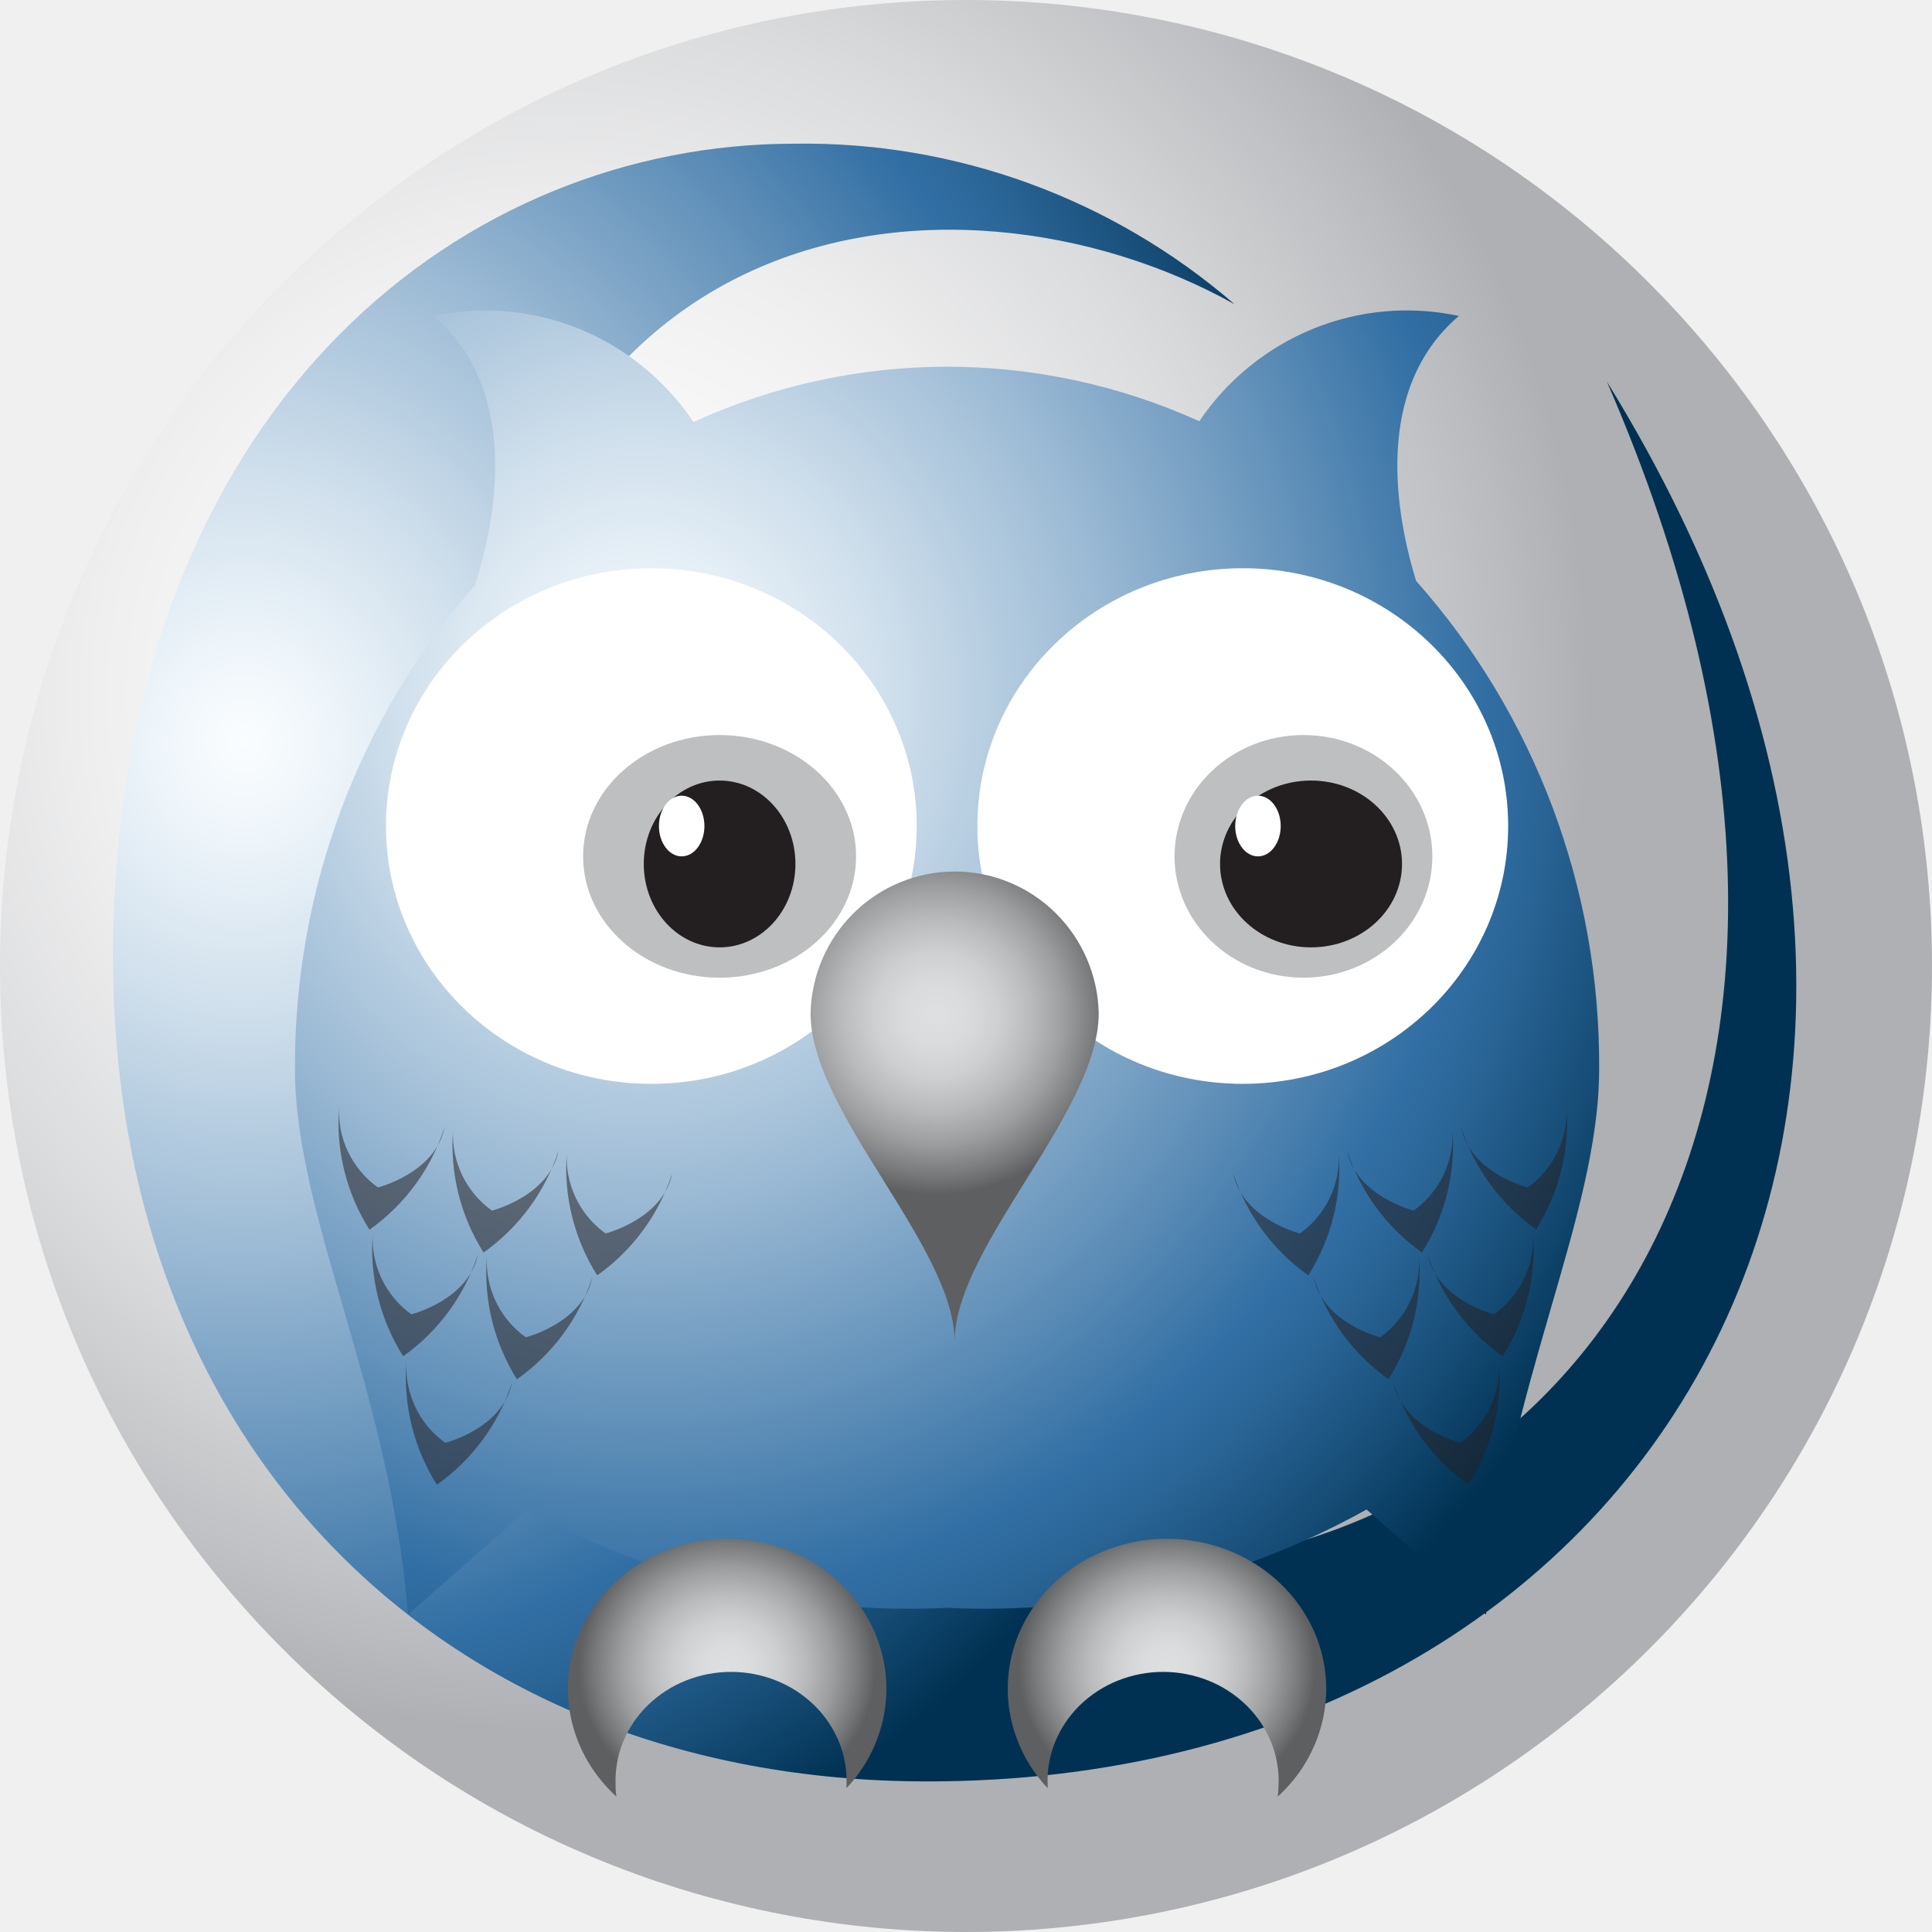
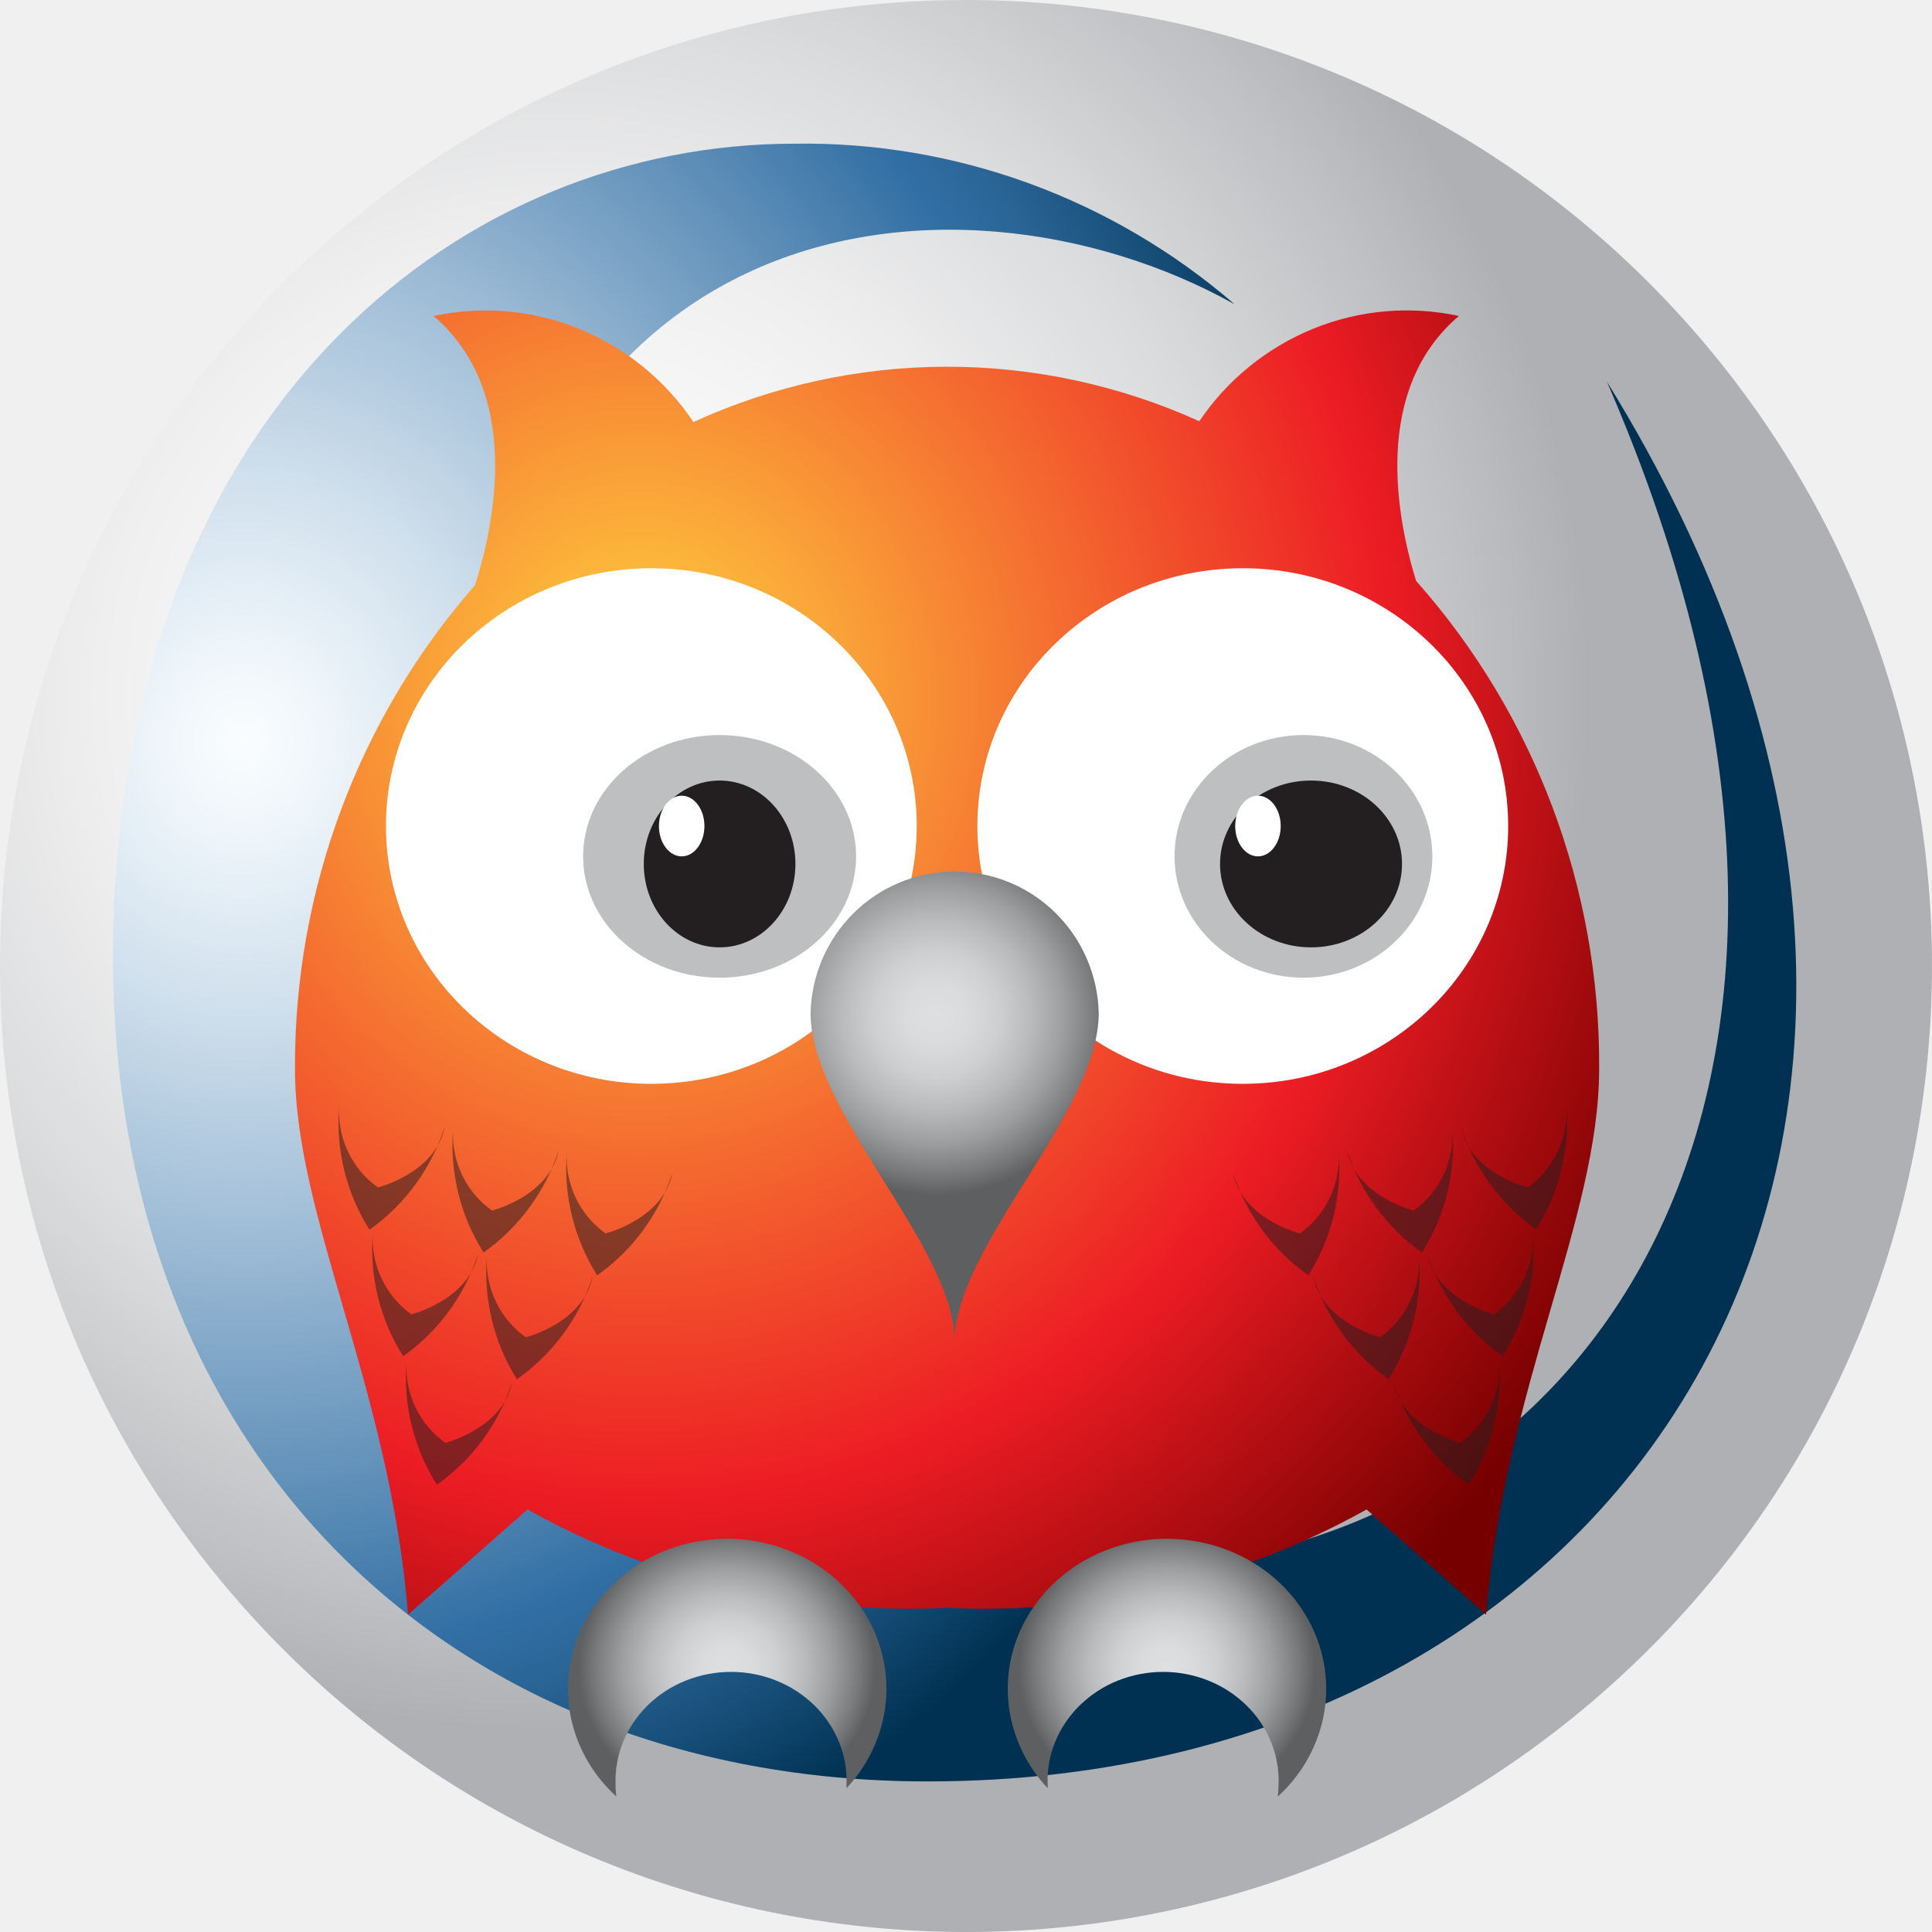
- <svg xmlns="http://www.w3.org/2000/svg" viewBox="0 0 128 128" style="color-scheme:only light">
+ <svg xmlns="http://www.w3.org/2000/svg" viewBox="0 0 128 128">
  <path fill="url(#prolog-SVG5HZElb3m)" d="M107.044 111.363c26.157-23.773 28.09-64.249 4.318-90.406s-64.248-28.092-90.405-4.32c-26.158 23.773-28.092 64.249-4.32 90.407c23.772 26.157 64.249 28.09 90.407 4.319" />
  <path fill="url(#prolog-SVG5KMsfnCy)" d="M81.797 20.16C73.671 13.137 63.298 9.354 52.62 9.52c-21.878 0-43.38 16.968-45.036 49.997c-1.795 35.481 21.323 58.507 53.866 58.507c48.178 0 74.836-44.489 45.008-92.742c20.967 48.218-2.365 78.6-32.48 78.6c-24.424 0-43.137-16.608-43.137-47.058c-.018-43.942 32.485-46.99 50.956-36.664" />
  <path fill="url(#prolog-SVGmZzfibIB)" d="M93.818 38.484c-1.311-4.274-2.886-12.675 2.837-17.55a16.44 16.44 0 0 0-9.64.84a16.74 16.74 0 0 0-7.56 6.134a40.5 40.5 0 0 0-16.761-3.612a40.5 40.5 0 0 0-16.752 3.663a16.74 16.74 0 0 0-7.558-6.168a16.44 16.44 0 0 0-9.659-.856c5.858 5.001 4.071 13.662 2.747 17.835c-7.732 8.816-11.981 20.226-11.929 32.035c0 9.884 6.265 21.119 7.495 36.167l7.91-6.965a51.86 51.86 0 0 0 27.796 6.515a51.86 51.86 0 0 0 27.794-6.515l7.915 6.965c1.253-15.048 7.495-26.283 7.495-36.167c.07-11.934-4.257-23.464-12.13-32.322z" />
  <path fill="url(#prolog-SVGxcugBe5r)" d="M40.783 118.232a6.8 6.8 0 0 1 .503-2.836a7.2 7.2 0 0 1 1.64-2.426a7.7 7.7 0 0 1 2.516-1.63a8.1 8.1 0 0 1 2.992-.573c1.028 0 2.044.195 2.99.574a7.7 7.7 0 0 1 2.517 1.63a7.2 7.2 0 0 1 1.64 2.425a6.8 6.8 0 0 1 .502 2.836v.236a9.7 9.7 0 0 0 2.54-5.191a9.43 9.43 0 0 0-.915-5.65c-.886-1.759-2.3-3.234-4.067-4.242a11.06 11.06 0 0 0-5.875-1.428c-2.064.075-4.06.72-5.738 1.855s-2.967 2.71-3.705 4.528a9.4 9.4 0 0 0-.445 5.7c.447 1.9 1.477 3.636 2.962 4.989a5 5 0 0 1-.056-.797z" />
  <path fill="url(#prolog-SVGvc3DnbiV)" d="M84.709 118.232a6.8 6.8 0 0 0-.504-2.836a7.2 7.2 0 0 0-1.64-2.426a7.7 7.7 0 0 0-2.515-1.63a8.1 8.1 0 0 0-2.992-.573a8.1 8.1 0 0 0-2.991.574a7.7 7.7 0 0 0-2.516 1.63a7.2 7.2 0 0 0-1.64 2.425a6.8 6.8 0 0 0-.502 2.836v.236a9.7 9.7 0 0 1-2.54-5.191a9.43 9.43 0 0 1 .915-5.65c.886-1.759 2.3-3.234 4.067-4.242a11.06 11.06 0 0 1 5.875-1.428c2.064.075 4.06.72 5.738 1.855s2.967 2.71 3.704 4.528a9.4 9.4 0 0 1 .446 5.7a9.8 9.8 0 0 1-2.962 4.989a7 7 0 0 0 .056-.797z" />
  <path fill="#231f20" d="M29.454 74.684c-.6 3.033-4.415 3.988-4.415 3.988a6.18 6.18 0 0 1-2.574-5.353a13.3 13.3 0 0 0 2.014 8.154a13.3 13.3 0 0 0 4.974-6.79zm7.557 1.532c-.6 3.033-4.419 3.989-4.419 3.989a6.18 6.18 0 0 1-2.574-5.375a13.3 13.3 0 0 0 2.02 8.152a13.3 13.3 0 0 0 4.973-6.766m-5.344 6.875c-.6 3.032-4.415 3.988-4.415 3.988a6.18 6.18 0 0 1-2.555-5.375a13.3 13.3 0 0 0 2.015 8.153a13.3 13.3 0 0 0 4.955-6.766m7.58 1.518c-.6 3.034-4.414 3.99-4.414 3.99a6.18 6.18 0 0 1-2.573-5.376a13.3 13.3 0 0 0 1.986 8.158a13.3 13.3 0 0 0 5.002-6.772zm-5.327 6.993c-.6 3.034-4.42 3.989-4.42 3.989a6.18 6.18 0 0 1-2.57-5.375a13.3 13.3 0 0 0 2.015 8.153a13.3 13.3 0 0 0 4.975-6.766zM44.54 77.73c-.6 3.033-4.42 3.989-4.42 3.989a6.18 6.18 0 0 1-2.568-5.375a13.32 13.32 0 0 0 2.013 8.152a13.3 13.3 0 0 0 4.974-6.766zm52.258-3.046c.6 3.033 4.414 3.988 4.414 3.988a6.2 6.2 0 0 0 1.978-2.357a6.2 6.2 0 0 0 .595-3.018a13.33 13.33 0 0 1-2.013 8.153a13.3 13.3 0 0 1-4.974-6.766m-7.556 1.532c.599 3.033 4.419 3.989 4.419 3.989a6.18 6.18 0 0 0 2.569-5.375a13.33 13.33 0 0 1-2.02 8.152a13.3 13.3 0 0 1-4.969-6.766zm5.337 6.875c.6 3.032 4.415 3.988 4.415 3.988a6.2 6.2 0 0 0 1.977-2.357a6.2 6.2 0 0 0 .596-3.017a13.3 13.3 0 0 1-2.013 8.152a13.3 13.3 0 0 1-4.975-6.766m-7.553 1.518c.6 3.034 4.415 3.99 4.415 3.99a6.18 6.18 0 0 0 2.569-5.376a13.3 13.3 0 0 1-2.015 8.153a13.3 13.3 0 0 1-4.97-6.767zm5.306 6.993c.6 3.034 4.42 3.989 4.42 3.989a6.18 6.18 0 0 0 2.568-5.375a13.3 13.3 0 0 1-2.019 8.153a13.3 13.3 0 0 1-4.97-6.766zm-10.626-13.87c.6 3.032 4.42 3.988 4.42 3.988a6.18 6.18 0 0 0 2.569-5.375a13.3 13.3 0 0 1-2.015 8.152a13.3 13.3 0 0 1-4.973-6.766z" opacity=".53" />
  <path fill="#fff" d="M43.154 71.807c9.71 0 17.582-7.647 17.582-17.08s-7.871-17.08-17.582-17.08s-17.583 7.647-17.583 17.08s7.872 17.08 17.583 17.08" />
  <path fill="#bdbfc1" d="M47.675 64.774c4.994 0 9.043-3.599 9.043-8.037c0-4.44-4.05-8.038-9.043-8.038s-9.042 3.599-9.042 8.038c0 4.438 4.049 8.037 9.042 8.037" />
  <path fill="#231f20" d="M47.675 62.765c2.774 0 5.024-2.474 5.024-5.526s-2.25-5.526-5.024-5.526s-5.023 2.474-5.023 5.526s2.25 5.526 5.023 5.526" />
  <path fill="#fff" d="M45.163 56.737c.832 0 1.507-.9 1.507-2.01s-.675-2.01-1.507-2.01s-1.507.9-1.507 2.01s.676 2.01 1.507 2.01m37.175 15.07c9.71 0 17.582-7.647 17.582-17.08s-7.872-17.08-17.582-17.08s-17.583 7.647-17.583 17.08s7.872 17.08 17.583 17.08" />
  <path fill="#bdbfc1" d="M86.357 64.774c4.716 0 8.54-3.599 8.54-8.037c0-4.44-3.824-8.038-8.54-8.038s-8.54 3.599-8.54 8.038c0 4.438 3.824 8.037 8.54 8.037" />
  <path fill="#231f20" d="M86.859 62.765c3.33 0 6.028-2.474 6.028-5.526s-2.698-5.526-6.028-5.526s-6.028 2.474-6.028 5.526s2.698 5.526 6.028 5.526" />
  <path fill="#fff" d="M83.343 56.737c.831 0 1.507-.9 1.507-2.01s-.676-2.01-1.507-2.01c-.832 0-1.508.9-1.508 2.01s.676 2.01 1.508 2.01" />
  <path fill="url(#prolog-SVGUtQ7HeEB)" d="M63.246 88.887c0-6.284 9.547-15.19 9.547-21.752a9.63 9.63 0 0 0-2.867-6.654a9.5 9.5 0 0 0-6.678-2.74a9.52 9.52 0 0 0-6.677 2.74a9.63 9.63 0 0 0-2.868 6.654c0 6.561 9.543 15.468 9.543 21.752" />
  <defs>
    <radialGradient id="prolog-SVG5HZElb3m" cx="0" cy="0" r="1" gradientTransform="rotate(-42.27 77.964 -24.175)scale(83.65183)" gradientUnits="userSpaceOnUse">
      <stop stop-color="#fff" />
      <stop offset=".181" stop-color="#fbfbfb" />
      <stop offset=".365" stop-color="#efeff0" />
      <stop offset=".552" stop-color="#dadbdc" />
      <stop offset=".738" stop-color="#bebfc2" />
      <stop offset=".824" stop-color="#aeb0b3" />
    </radialGradient>
    <radialGradient id="prolog-SVG5KMsfnCy" cx="0" cy="0" r="1" gradientTransform="matrix(74.84512 0 0 82.49782 15.977 49.017)" gradientUnits="userSpaceOnUse">
      <stop stop-color="#fafdff" />
      <stop offset=".079" stop-color="#eef5fa" />
      <stop offset=".22" stop-color="#cfdfec" />
      <stop offset=".407" stop-color="#9dbbd5" />
      <stop offset=".631" stop-color="#588ab5" />
      <stop offset=".745" stop-color="#326fa4" />
      <stop offset=".799" stop-color="#2b6698" />
      <stop offset=".897" stop-color="#174e78" />
      <stop offset=".994" stop-color="#003152" />
    </radialGradient>
    <radialGradient id="prolog-SVGmZzfibIB" cx="0" cy="0" r="1" gradientTransform="matrix(74.24721 0 0 80.12208 42.546 46.237)" gradientUnits="userSpaceOnUse">
-       <stop stop-color="#fafdff" />
-       <stop offset=".079" stop-color="#eef5fa" />
-       <stop offset=".22" stop-color="#cfdfec" />
-       <stop offset=".407" stop-color="#9dbbd5" />
-       <stop offset=".631" stop-color="#588ab5" />
-       <stop offset=".745" stop-color="#326fa4" />
-       <stop offset=".799" stop-color="#2b6698" />
-       <stop offset=".897" stop-color="#174e78" />
-       <stop offset=".994" stop-color="#003152" />
+       <stop stop-color="#ffd540" />
+       <stop offset=".667" stop-color="#ec1c24" />
+       <stop offset=".994" stop-color="#760000" />
    </radialGradient>
    <radialGradient id="prolog-SVGxcugBe5r" cx="0" cy="0" r="1" gradientTransform="matrix(9.83645 0 0 9.26717 48.17 110.492)" gradientUnits="userSpaceOnUse">
      <stop stop-color="#dddfe0" />
      <stop offset=".174" stop-color="#d9dbdc" />
      <stop offset=".351" stop-color="#cdcfd0" />
      <stop offset=".531" stop-color="#b8babb" />
      <stop offset=".711" stop-color="#9c9e9f" />
      <stop offset=".891" stop-color="#78797b" />
      <stop offset="1" stop-color="#5e5f61" />
    </radialGradient>
    <radialGradient id="prolog-SVGvc3DnbiV" cx="0" cy="0" r="1" gradientTransform="matrix(9.83645 0 0 9.26717 77.318 110.492)" gradientUnits="userSpaceOnUse">
      <stop stop-color="#dddfe0" />
      <stop offset=".174" stop-color="#d9dbdc" />
      <stop offset=".351" stop-color="#cdcfd0" />
      <stop offset=".531" stop-color="#b8babb" />
      <stop offset=".711" stop-color="#9c9e9f" />
      <stop offset=".891" stop-color="#78797b" />
      <stop offset="1" stop-color="#5e5f61" />
    </radialGradient>
    <radialGradient id="prolog-SVGUtQ7HeEB" cx="0" cy="0" r="1" gradientTransform="matrix(11.8928 0 0 11.9598 62.043 67.22)" gradientUnits="userSpaceOnUse">
      <stop stop-color="#dddfe0" />
      <stop offset=".174" stop-color="#d9dbdc" />
      <stop offset=".351" stop-color="#cdcfd0" />
      <stop offset=".531" stop-color="#b8babb" />
      <stop offset=".711" stop-color="#9c9e9f" />
      <stop offset=".891" stop-color="#78797b" />
      <stop offset="1" stop-color="#5e5f61" />
    </radialGradient>
  </defs>
</svg>
